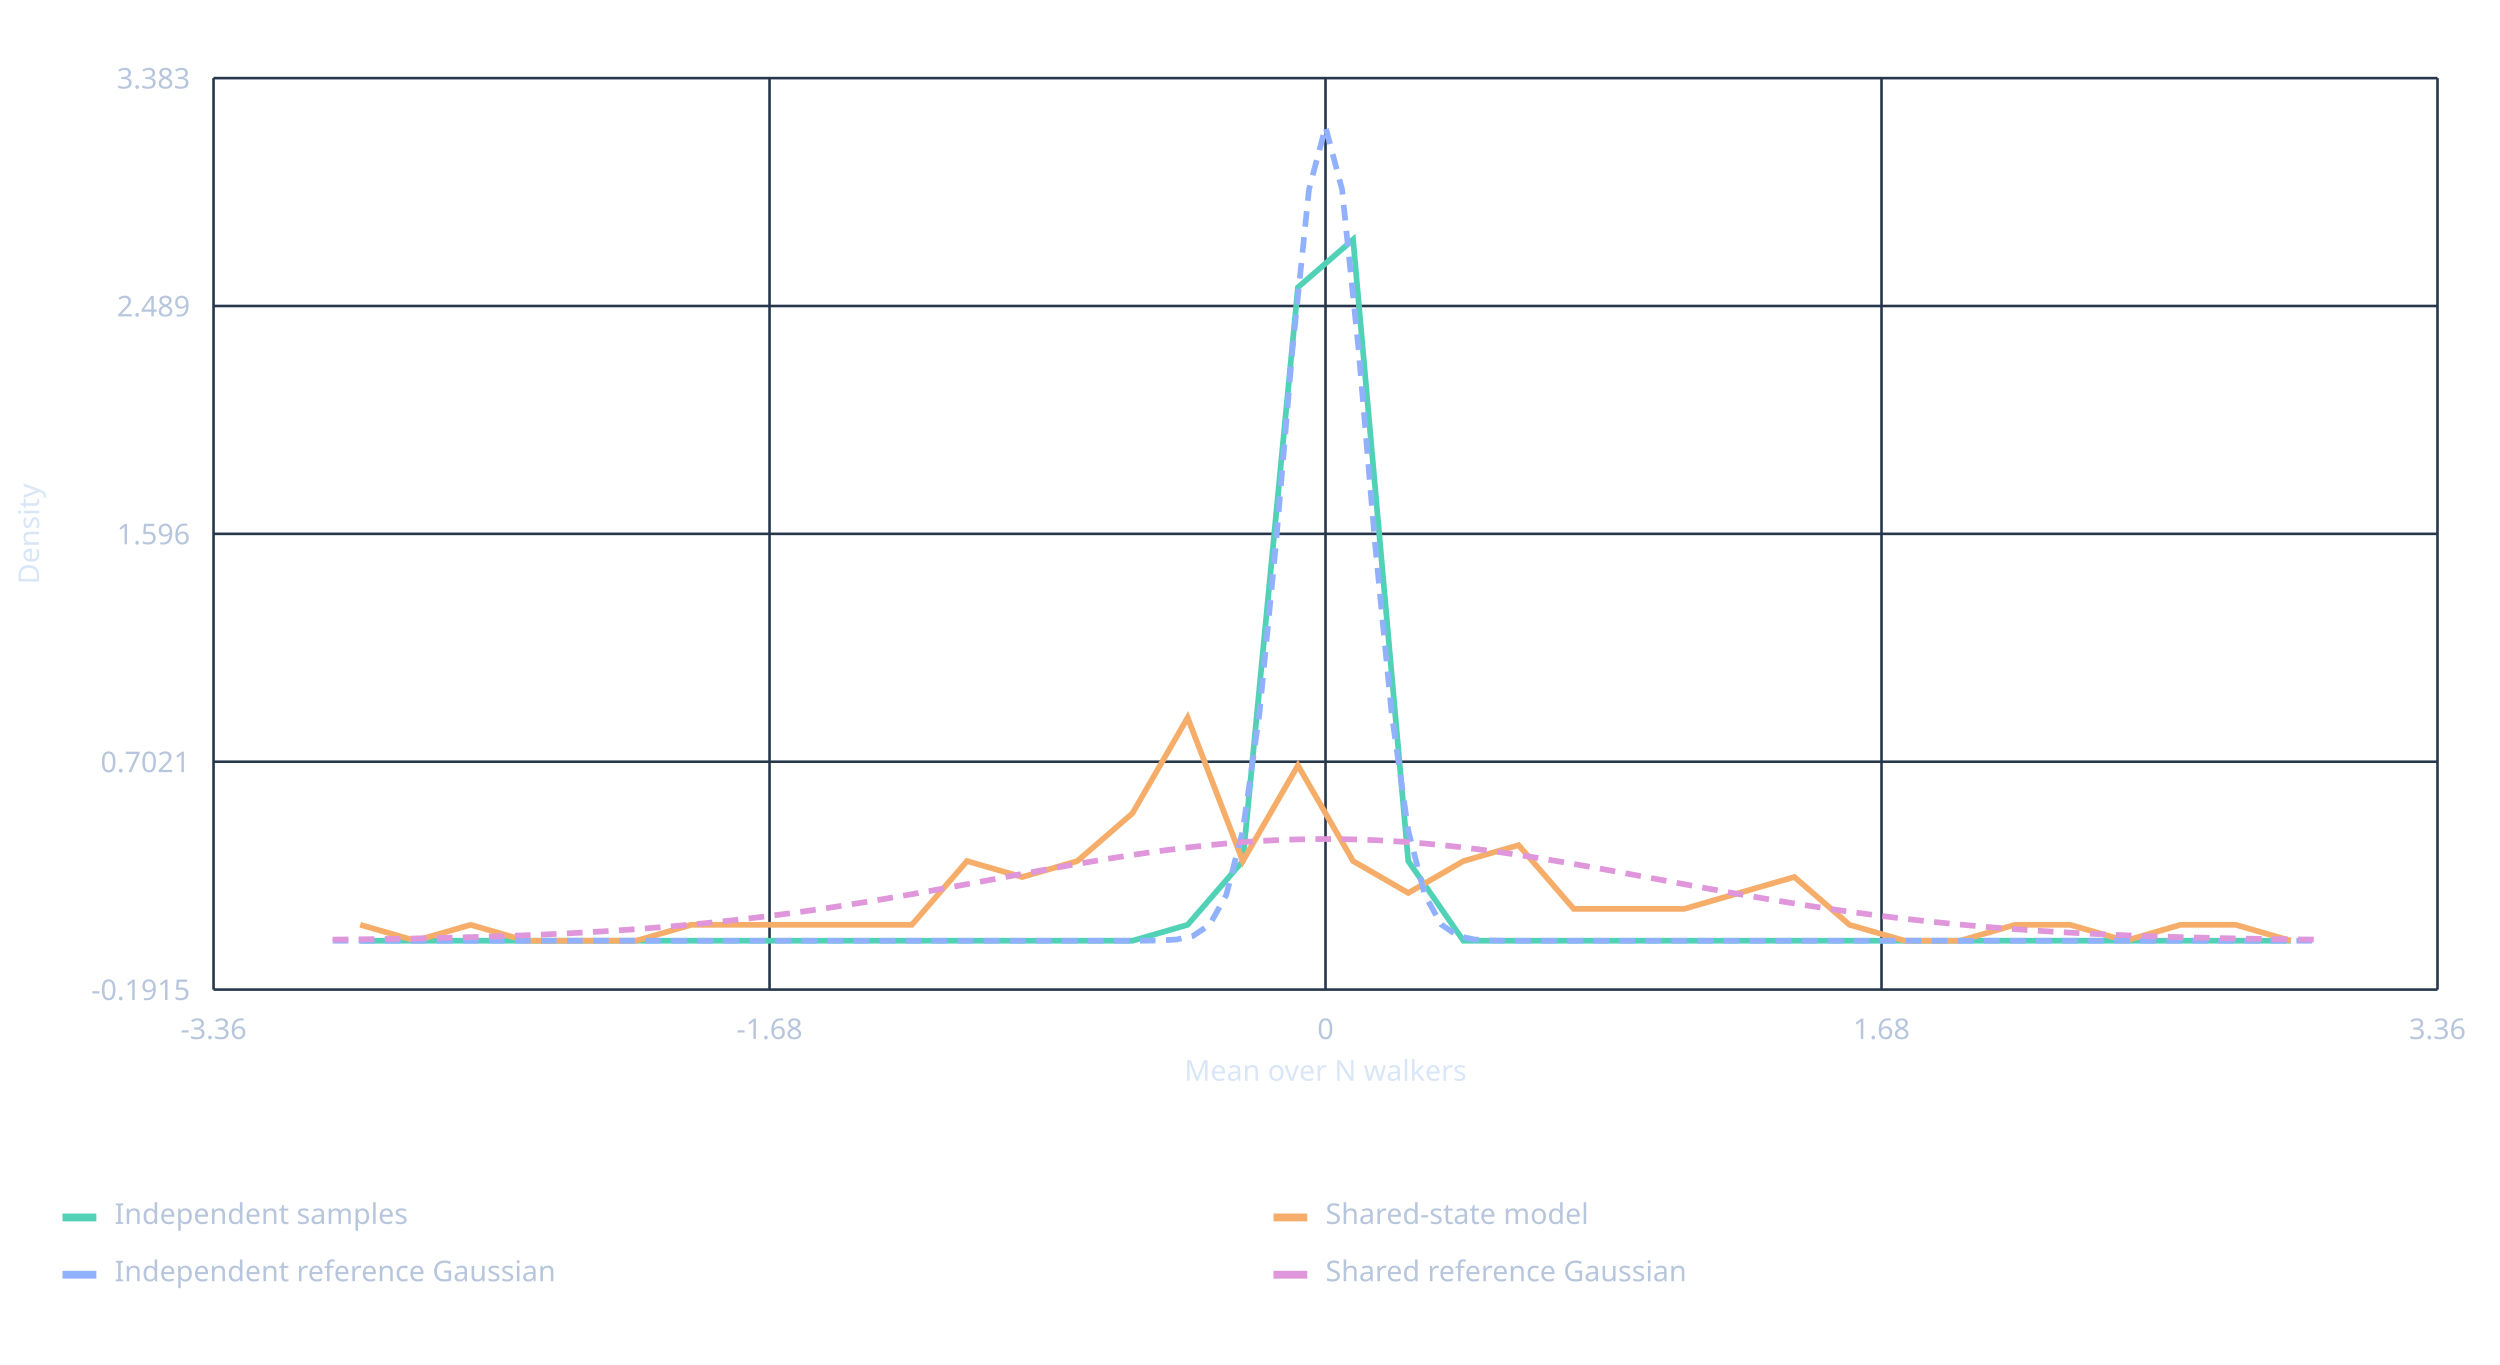
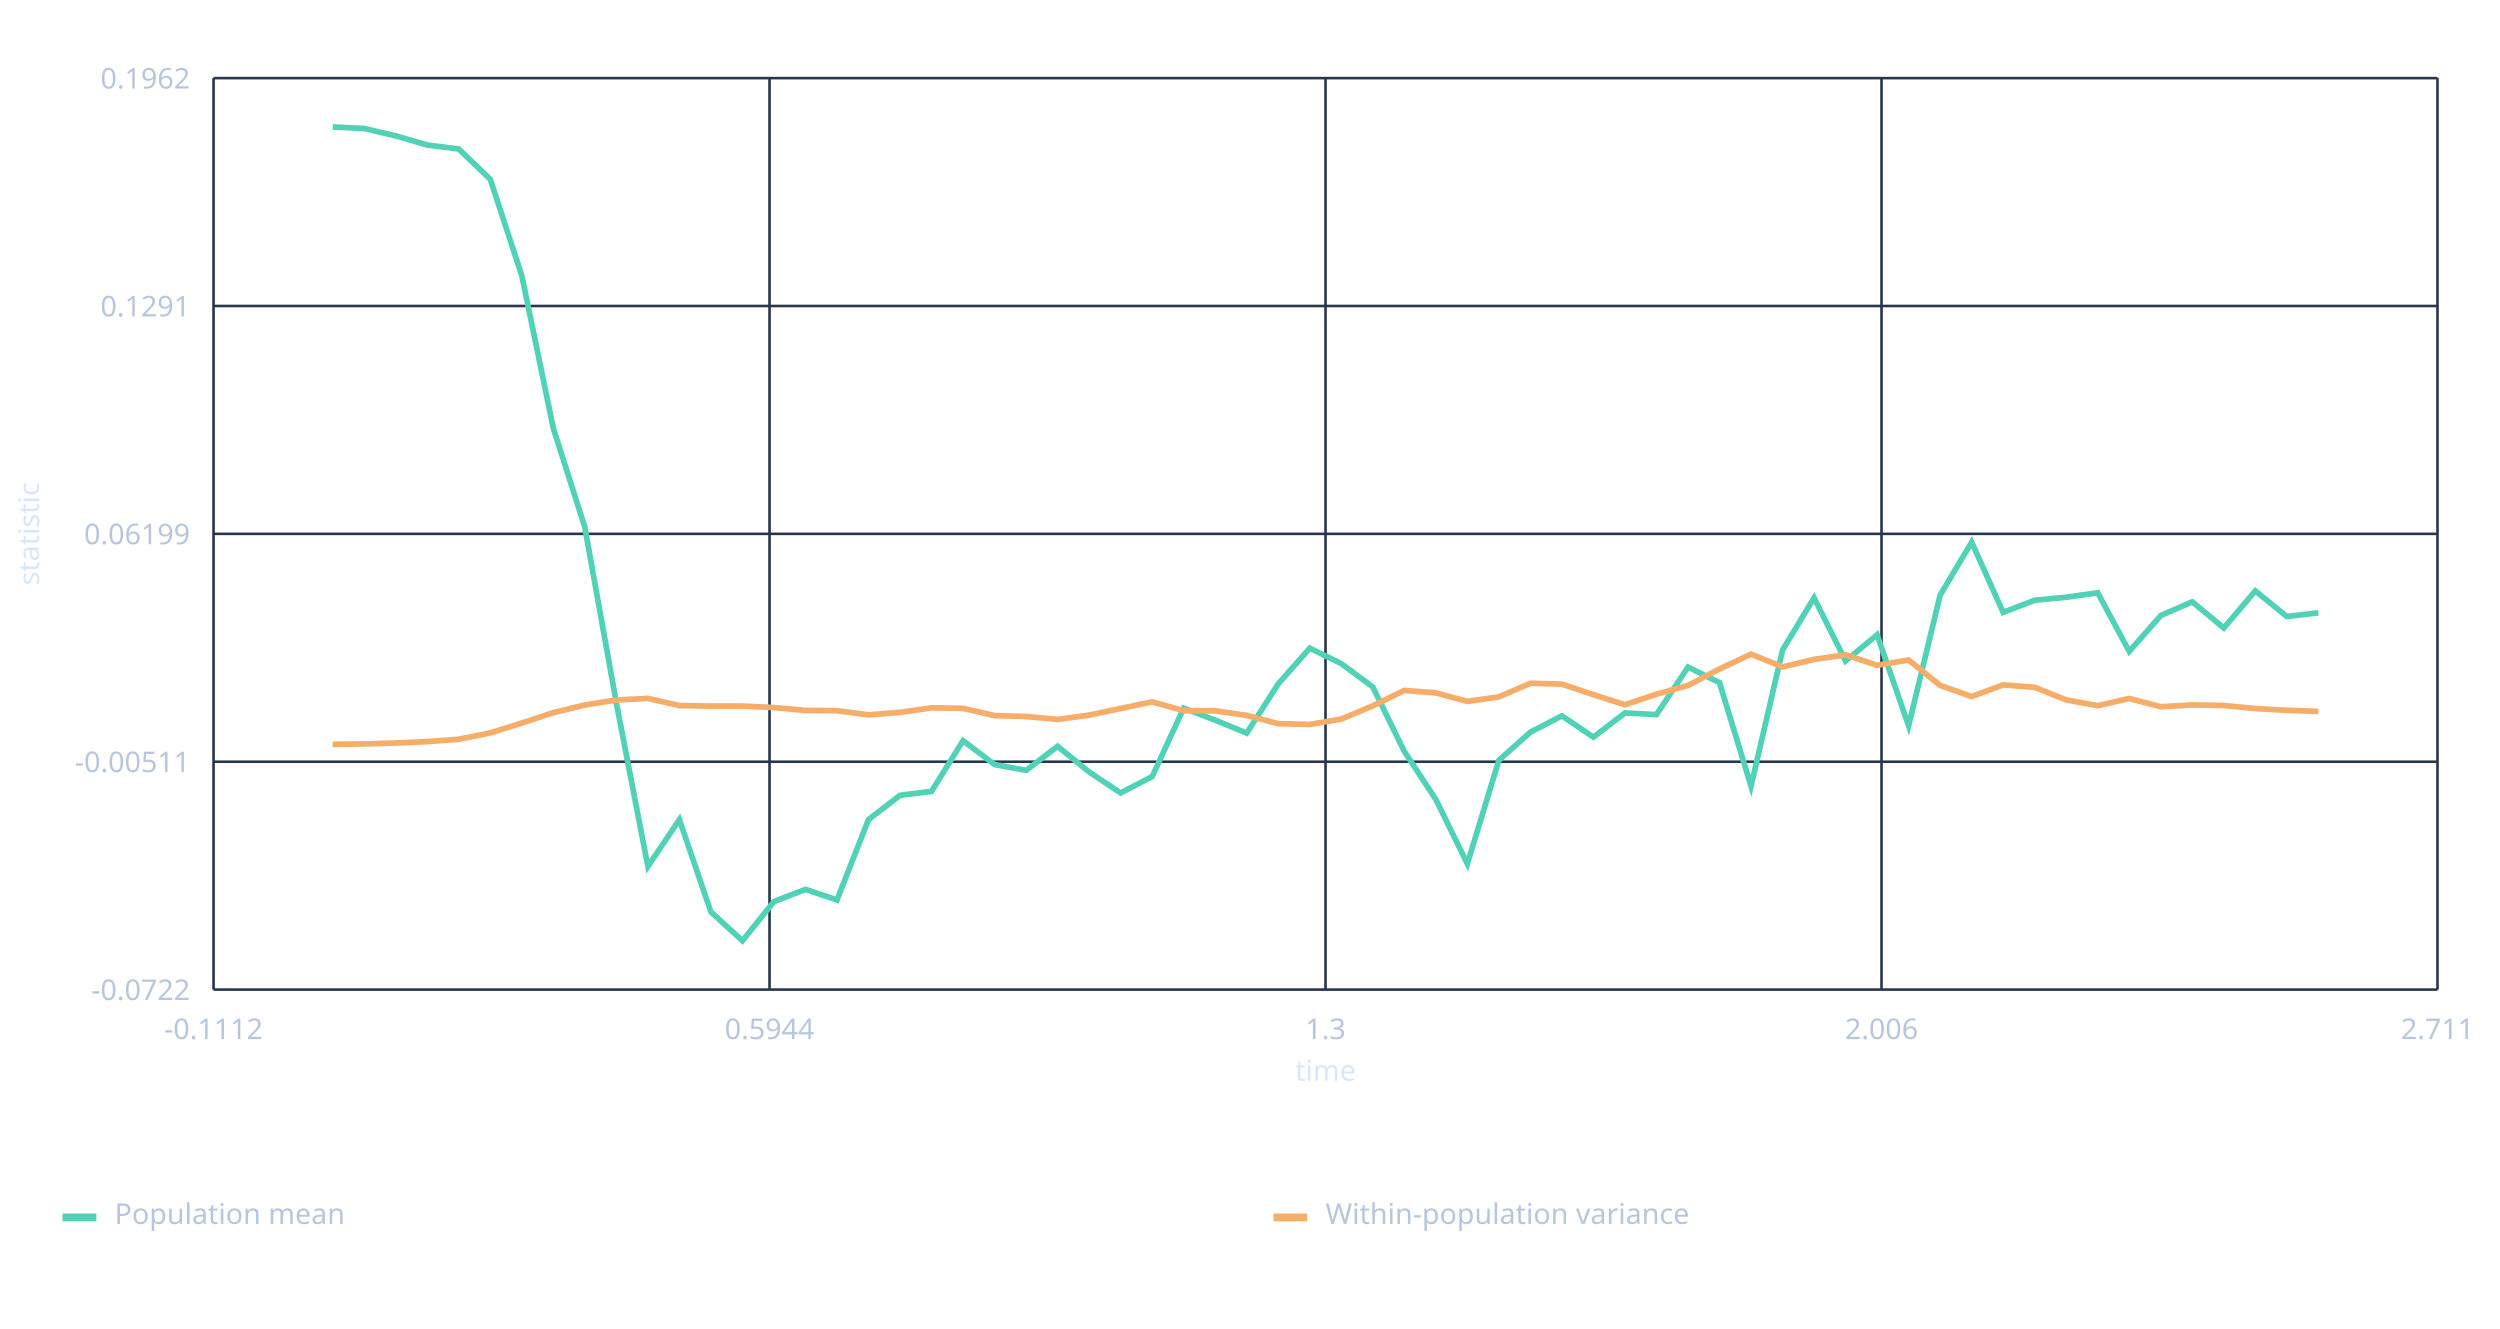
- <svg xmlns="http://www.w3.org/2000/svg" viewBox="0 0 960 524" role="img" aria-label="Distribution of the empirical mean" style="width:100%;height:auto;background:#101b2c">
+ <svg xmlns="http://www.w3.org/2000/svg" viewBox="0 0 960 510" role="img" aria-label="Collective fluctuations in recorded populations" style="width:100%;height:auto;background:#101b2c">
  <g font-family="system-ui,sans-serif" font-size="11" fill="#b7c6dc">
    <path d="M82 30V380 M82 380H936" stroke="#26364b" fill="none" />
-     <text x="82" y="399" text-anchor="middle">-3.36</text>
-     <text x="73" y="384" text-anchor="end">-0.1915</text>
+     <text x="82" y="399" text-anchor="middle">-0.1112</text>
+     <text x="73" y="384" text-anchor="end">-0.0722</text>
    <path d="M295.5 30V380 M82 292.5H936" stroke="#26364b" fill="none" />
-     <text x="295.5" y="399" text-anchor="middle">-1.68</text>
-     <text x="73" y="296.5" text-anchor="end">0.7021</text>
+     <text x="295.5" y="399" text-anchor="middle">0.5944</text>
+     <text x="73" y="296.5" text-anchor="end">-0.00511</text>
    <path d="M509 30V380 M82 205H936" stroke="#26364b" fill="none" />
-     <text x="509" y="399" text-anchor="middle">0</text>
-     <text x="73" y="209" text-anchor="end">1.596</text>
+     <text x="509" y="399" text-anchor="middle">1.3</text>
+     <text x="73" y="209" text-anchor="end">0.06199</text>
    <path d="M722.5 30V380 M82 117.5H936" stroke="#26364b" fill="none" />
-     <text x="722.5" y="399" text-anchor="middle">1.68</text>
-     <text x="73" y="121.5" text-anchor="end">2.489</text>
+     <text x="722.5" y="399" text-anchor="middle">2.006</text>
+     <text x="73" y="121.5" text-anchor="end">0.1291</text>
    <path d="M936 30V380 M82 30H936" stroke="#26364b" fill="none" />
-     <text x="936" y="399" text-anchor="middle">3.36</text>
-     <text x="73" y="34" text-anchor="end">3.383</text>
+     <text x="936" y="399" text-anchor="middle">2.711</text>
+     <text x="73" y="34" text-anchor="end">0.1962</text>
    <svg x="82" y="30" width="854" height="350" viewBox="82 30 854 350" overflow="hidden">
-       <path d="M138.340 361.250L159.521 361.250L180.701 361.250L201.882 361.250L223.063 361.250L244.243 361.250L265.424 361.250L286.604 361.250L307.785 361.250L328.965 361.250L350.146 361.250L371.326 361.250L392.507 361.250L413.688 361.250L434.868 361.250L456.049 355.130L477.229 330.652L498.410 110.342L519.590 91.983L540.771 330.652L561.951 361.250L583.132 361.250L604.313 361.250L625.493 361.250L646.674 361.250L667.854 361.250L689.035 361.250L710.215 361.250L731.396 361.250L752.576 361.250L773.757 361.250L794.937 361.250L816.118 361.250L837.299 361.250L858.479 361.250L879.660 361.250" stroke="#51d2b7" stroke-width="2.2" fill="none" />
-       <path d="M138.340 355.130L159.521 361.250L180.701 355.130L201.882 361.250L223.063 361.250L244.243 361.250L265.424 355.130L286.604 355.130L307.785 355.130L328.965 355.130L350.146 355.130L371.326 330.652L392.507 336.771L413.688 330.652L434.868 312.292L456.049 275.574L477.229 330.652L498.410 293.933L519.590 330.652L540.771 342.891L561.951 330.652L583.132 324.532L604.313 349.011L625.493 349.011L646.674 349.011L667.854 342.891L689.035 336.771L710.215 355.130L731.396 361.250L752.576 361.250L773.757 355.130L794.937 355.130L816.118 361.250L837.299 355.130L858.479 355.130L879.660 361.250" stroke="#f5ad69" stroke-width="2.2" fill="none" />
-       <path d="M127.750 361.250L134.104 361.250L140.458 361.250L146.812 361.250L153.167 361.250L159.521 361.250L165.875 361.250L172.229 361.250L178.583 361.250L184.938 361.250L191.292 361.250L197.646 361.250L204.000 361.250L210.354 361.250L216.708 361.250L223.063 361.250L229.417 361.250L235.771 361.250L242.125 361.250L248.479 361.250L254.833 361.250L261.188 361.250L267.542 361.250L273.896 361.250L280.250 361.250L286.604 361.250L292.958 361.250L299.313 361.250L305.667 361.250L312.021 361.250L318.375 361.250L324.729 361.250L331.083 361.250L337.438 361.250L343.792 361.250L350.146 361.250L356.500 361.250L362.854 361.250L369.208 361.250L375.562 361.250L381.917 361.250L388.271 361.250L394.625 361.250L400.979 361.250L407.333 361.250L413.688 361.250L420.042 361.250L426.396 361.250L432.750 361.247L439.104 361.230L445.458 361.145L451.812 360.771L458.167 359.382L464.521 355.050L470.875 343.708L477.229 318.958L483.583 274.363L489.938 209.140L496.292 134.328L502.646 72.776L509.000 48.750L515.354 72.776L521.708 134.328L528.063 209.140L534.417 274.363L540.771 318.958L547.125 343.708L553.479 355.050L559.833 359.382L566.188 360.771L572.542 361.145L578.896 361.230L585.250 361.247L591.604 361.250L597.958 361.250L604.313 361.250L610.667 361.250L617.021 361.250L623.375 361.250L629.729 361.250L636.083 361.250L642.438 361.250L648.792 361.250L655.146 361.250L661.500 361.250L667.854 361.250L674.208 361.250L680.562 361.250L686.917 361.250L693.271 361.250L699.625 361.250L705.979 361.250L712.333 361.250L718.688 361.250L725.042 361.250L731.396 361.250L737.750 361.250L744.104 361.250L750.458 361.250L756.813 361.250L763.167 361.250L769.521 361.250L775.875 361.250L782.229 361.250L788.583 361.250L794.937 361.250L801.292 361.250L807.646 361.250L814.000 361.250L820.354 361.250L826.708 361.250L833.063 361.250L839.417 361.250L845.771 361.250L852.125 361.250L858.479 361.250L864.833 361.250L871.188 361.250L877.542 361.250L883.896 361.250L890.250 361.250" stroke="#91b1ff" stroke-width="2.2" fill="none" stroke-dasharray="6 4" />
-       <path d="M127.750 360.816L134.104 360.746L140.458 360.667L146.812 360.577L153.167 360.475L159.521 360.360L165.875 360.230L172.229 360.084L178.583 359.920L184.938 359.737L191.292 359.534L197.646 359.308L204.000 359.057L210.354 358.781L216.708 358.476L223.063 358.142L229.417 357.776L235.771 357.377L242.125 356.943L248.479 356.473L254.833 355.963L261.188 355.415L267.542 354.825L273.896 354.194L280.250 353.520L286.604 352.802L292.958 352.041L299.313 351.237L305.667 350.389L312.021 349.499L318.375 348.568L324.729 347.598L331.083 346.589L337.438 345.546L343.792 344.470L350.146 343.366L356.500 342.236L362.854 341.086L369.208 339.919L375.562 338.741L381.917 337.557L388.271 336.374L394.625 335.196L400.979 334.031L407.333 332.885L413.688 331.764L420.042 330.676L426.396 329.626L432.750 328.622L439.104 327.671L445.458 326.777L451.812 325.949L458.167 325.191L464.521 324.508L470.875 323.906L477.229 323.389L483.583 322.961L489.938 322.624L496.292 322.382L502.646 322.236L509.000 322.188L515.354 322.236L521.708 322.382L528.063 322.624L534.417 322.961L540.771 323.389L547.125 323.906L553.479 324.508L559.833 325.191L566.188 325.949L572.542 326.777L578.896 327.671L585.250 328.622L591.604 329.626L597.958 330.676L604.313 331.764L610.667 332.885L617.021 334.031L623.375 335.196L629.729 336.374L636.083 337.557L642.438 338.741L648.792 339.919L655.146 341.086L661.500 342.236L667.854 343.366L674.208 344.470L680.562 345.546L686.917 346.589L693.271 347.598L699.625 348.568L705.979 349.499L712.333 350.389L718.688 351.237L725.042 352.041L731.396 352.802L737.750 353.520L744.104 354.194L750.458 354.825L756.813 355.415L763.167 355.963L769.521 356.473L775.875 356.943L782.229 357.377L788.583 357.776L794.937 358.142L801.292 358.476L807.646 358.781L814.000 359.057L820.354 359.308L826.708 359.534L833.063 359.737L839.417 359.920L845.771 360.084L852.125 360.230L858.479 360.360L864.833 360.475L871.188 360.577L877.542 360.667L883.896 360.746L890.250 360.816" stroke="#df96db" stroke-width="2.2" fill="none" stroke-dasharray="6 4" />
+       <path d="M127.750 48.750L139.853 49.346L151.956 52.164L164.060 55.683L176.163 57.217L188.266 68.847L200.369 105.820L212.472 164.456L224.575 202.474L236.679 269.953L248.782 332.681L260.885 314.752L272.988 350.179L285.091 361.250L297.194 346.193L309.298 341.528L321.401 345.568L333.504 314.719L345.607 305.404L357.710 303.883L369.813 284.412L381.917 293.586L394.020 295.820L406.123 286.585L418.226 296.440L430.329 304.488L442.433 298.214L454.536 271.922L466.639 276.535L478.742 281.528L490.845 262.610L502.948 248.899L515.052 254.836L527.155 263.796L539.258 288.550L551.361 306.969L563.464 331.717L575.567 291.948L587.671 281.125L599.774 274.895L611.877 283.067L623.980 273.761L636.083 274.401L648.187 256.169L660.290 262.135L672.393 301.864L684.496 249.618L696.599 229.569L708.702 253.780L720.806 243.765L732.909 278.686L745.012 228.523L757.115 208.198L769.218 235.148L781.321 230.484L793.425 229.347L805.528 227.627L817.631 250.131L829.734 236.367L841.837 231.098L853.940 241.142L866.044 226.910L878.147 236.741L890.250 235.323" stroke="#51d2b7" stroke-width="2.2" fill="none" />
+       <path d="M127.750 285.819L139.853 285.669L151.956 285.320L164.060 284.778L176.163 283.878L188.266 281.421L200.369 277.654L212.472 273.651L224.575 270.724L236.679 268.800L248.782 268.184L260.885 270.928L272.988 271.138L285.091 271.129L297.194 271.701L309.298 272.801L321.401 272.900L333.504 274.495L345.607 273.550L357.710 271.808L369.813 271.990L381.917 274.795L394.020 275.129L406.123 276.261L418.226 274.606L430.329 272.065L442.433 269.509L454.536 272.917L466.639 272.958L478.742 274.711L490.845 277.891L502.948 278.185L515.052 276.130L527.155 271.039L539.258 265.117L551.361 266.059L563.464 269.334L575.567 267.598L587.671 262.379L599.774 262.706L611.877 266.758L623.980 270.616L636.083 266.568L648.187 263.219L660.290 256.873L672.393 251.187L684.496 256.099L696.599 253.198L708.702 251.452L720.806 255.469L732.909 253.434L745.012 263.190L757.115 267.458L769.218 262.999L781.321 263.942L793.425 268.757L805.528 270.997L817.631 268.213L829.734 271.379L841.837 270.698L853.940 270.903L866.044 272.103L878.147 272.730L890.250 273.192" stroke="#f5ad69" stroke-width="2.2" fill="none" />
    </svg>
-     <text x="509" y="415" text-anchor="middle" fill="#d9e6f7">Mean over N walkers</text>
-     <text transform="translate(15 205) rotate(-90)" text-anchor="middle" fill="#d9e6f7">Density</text>
+     <text x="509" y="415" text-anchor="middle" fill="#d9e6f7">time</text>
+     <text transform="translate(15 205) rotate(-90)" text-anchor="middle" fill="#d9e6f7">statistic</text>
  </g>
  <g transform="translate(24 470)">
    <rect width="13" height="3" y="-4" fill="#51d2b7" />
    <text fill="#b7c6dc" font-family="system-ui,sans-serif" font-size="11">
-       <tspan x="20" dy="0">Independent samples</tspan>
+       <tspan x="20" dy="0">Population mean</tspan>
    </text>
  </g>
  <g transform="translate(489 470)">
    <rect width="13" height="3" y="-4" fill="#f5ad69" />
    <text fill="#b7c6dc" font-family="system-ui,sans-serif" font-size="11">
-       <tspan x="20" dy="0">Shared-state model</tspan>
-     </text>
-   </g>
-   <g transform="translate(24 492)">
-     <rect width="13" height="3" y="-4" fill="#91b1ff" />
-     <text fill="#b7c6dc" font-family="system-ui,sans-serif" font-size="11">
-       <tspan x="20" dy="0">Independent reference Gaussian</tspan>
-     </text>
-   </g>
-   <g transform="translate(489 492)">
-     <rect width="13" height="3" y="-4" fill="#df96db" />
-     <text fill="#b7c6dc" font-family="system-ui,sans-serif" font-size="11">
-       <tspan x="20" dy="0">Shared reference Gaussian</tspan>
+       <tspan x="20" dy="0">Within-population variance</tspan>
    </text>
  </g>
</svg>
